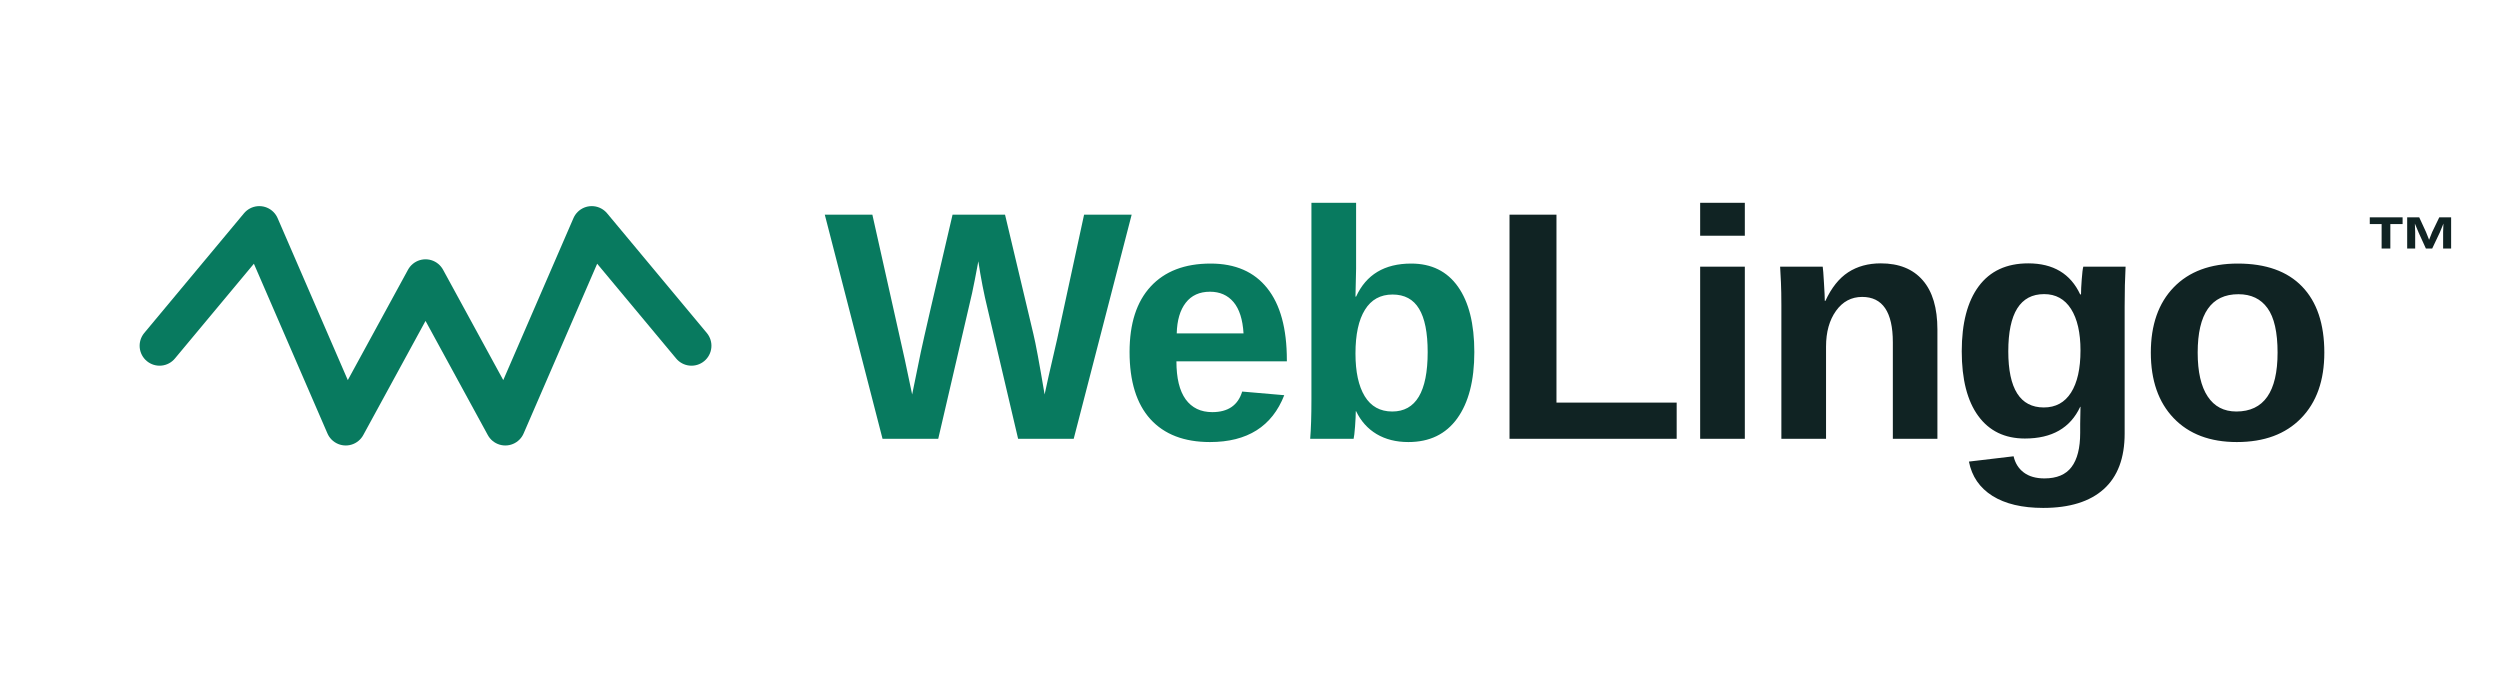
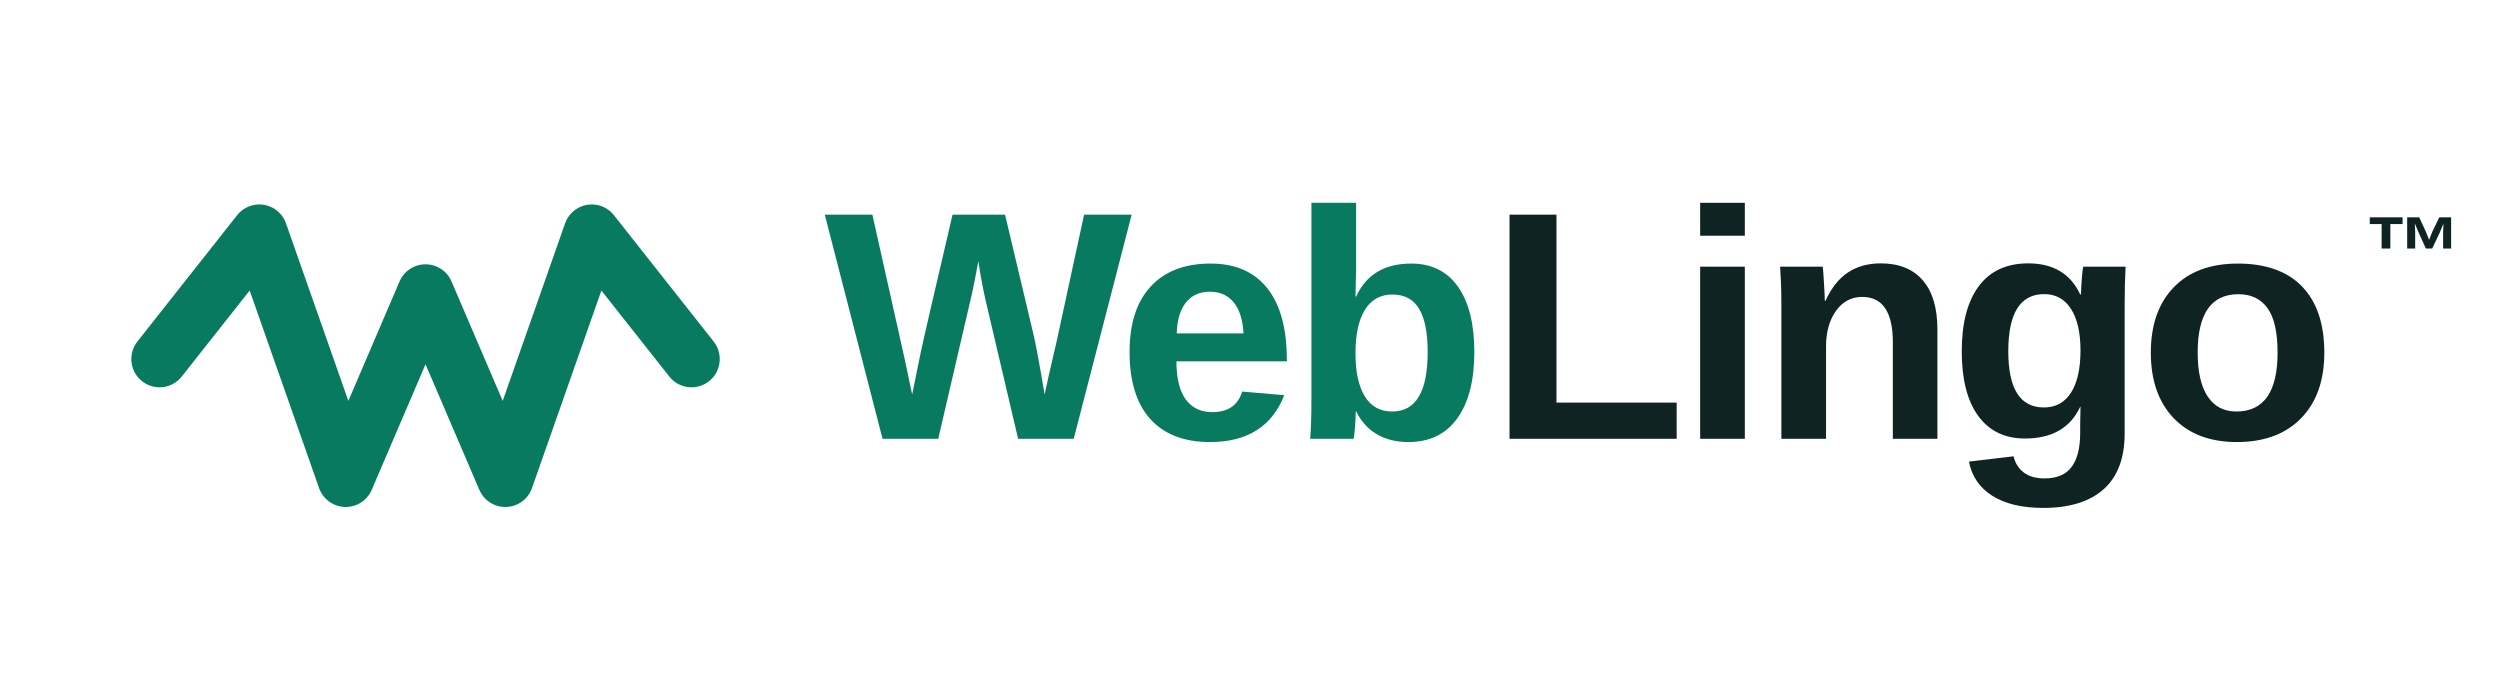
<svg xmlns="http://www.w3.org/2000/svg" width="376" height="104" viewBox="0 0 376 104" role="img" aria-labelledby="title">
-   <path d="M24 52 39 34l13 30 12-22 12 22 13-30 15 18" fill="none" stroke="#087A5F" stroke-width="6" stroke-linecap="round" stroke-linejoin="round" />
+   <path d="M24 54 39 35l13 37 12-28 12 28 13-37 15 19" fill="none" stroke="#087A5F" stroke-width="8.5" stroke-linecap="round" stroke-linejoin="round" />
  <text x="124" y="66" fill="#102323" font-family="Segoe UI, Arial, sans-serif" font-size="49" font-weight="700" letter-spacing="-1.4">
    <tspan fill="#087A5F">Web</tspan>Lingo<tspan dx="4" dy="-23" font-size="15" font-weight="600" letter-spacing="0" opacity="0.72">™</tspan>
  </text>
</svg>
